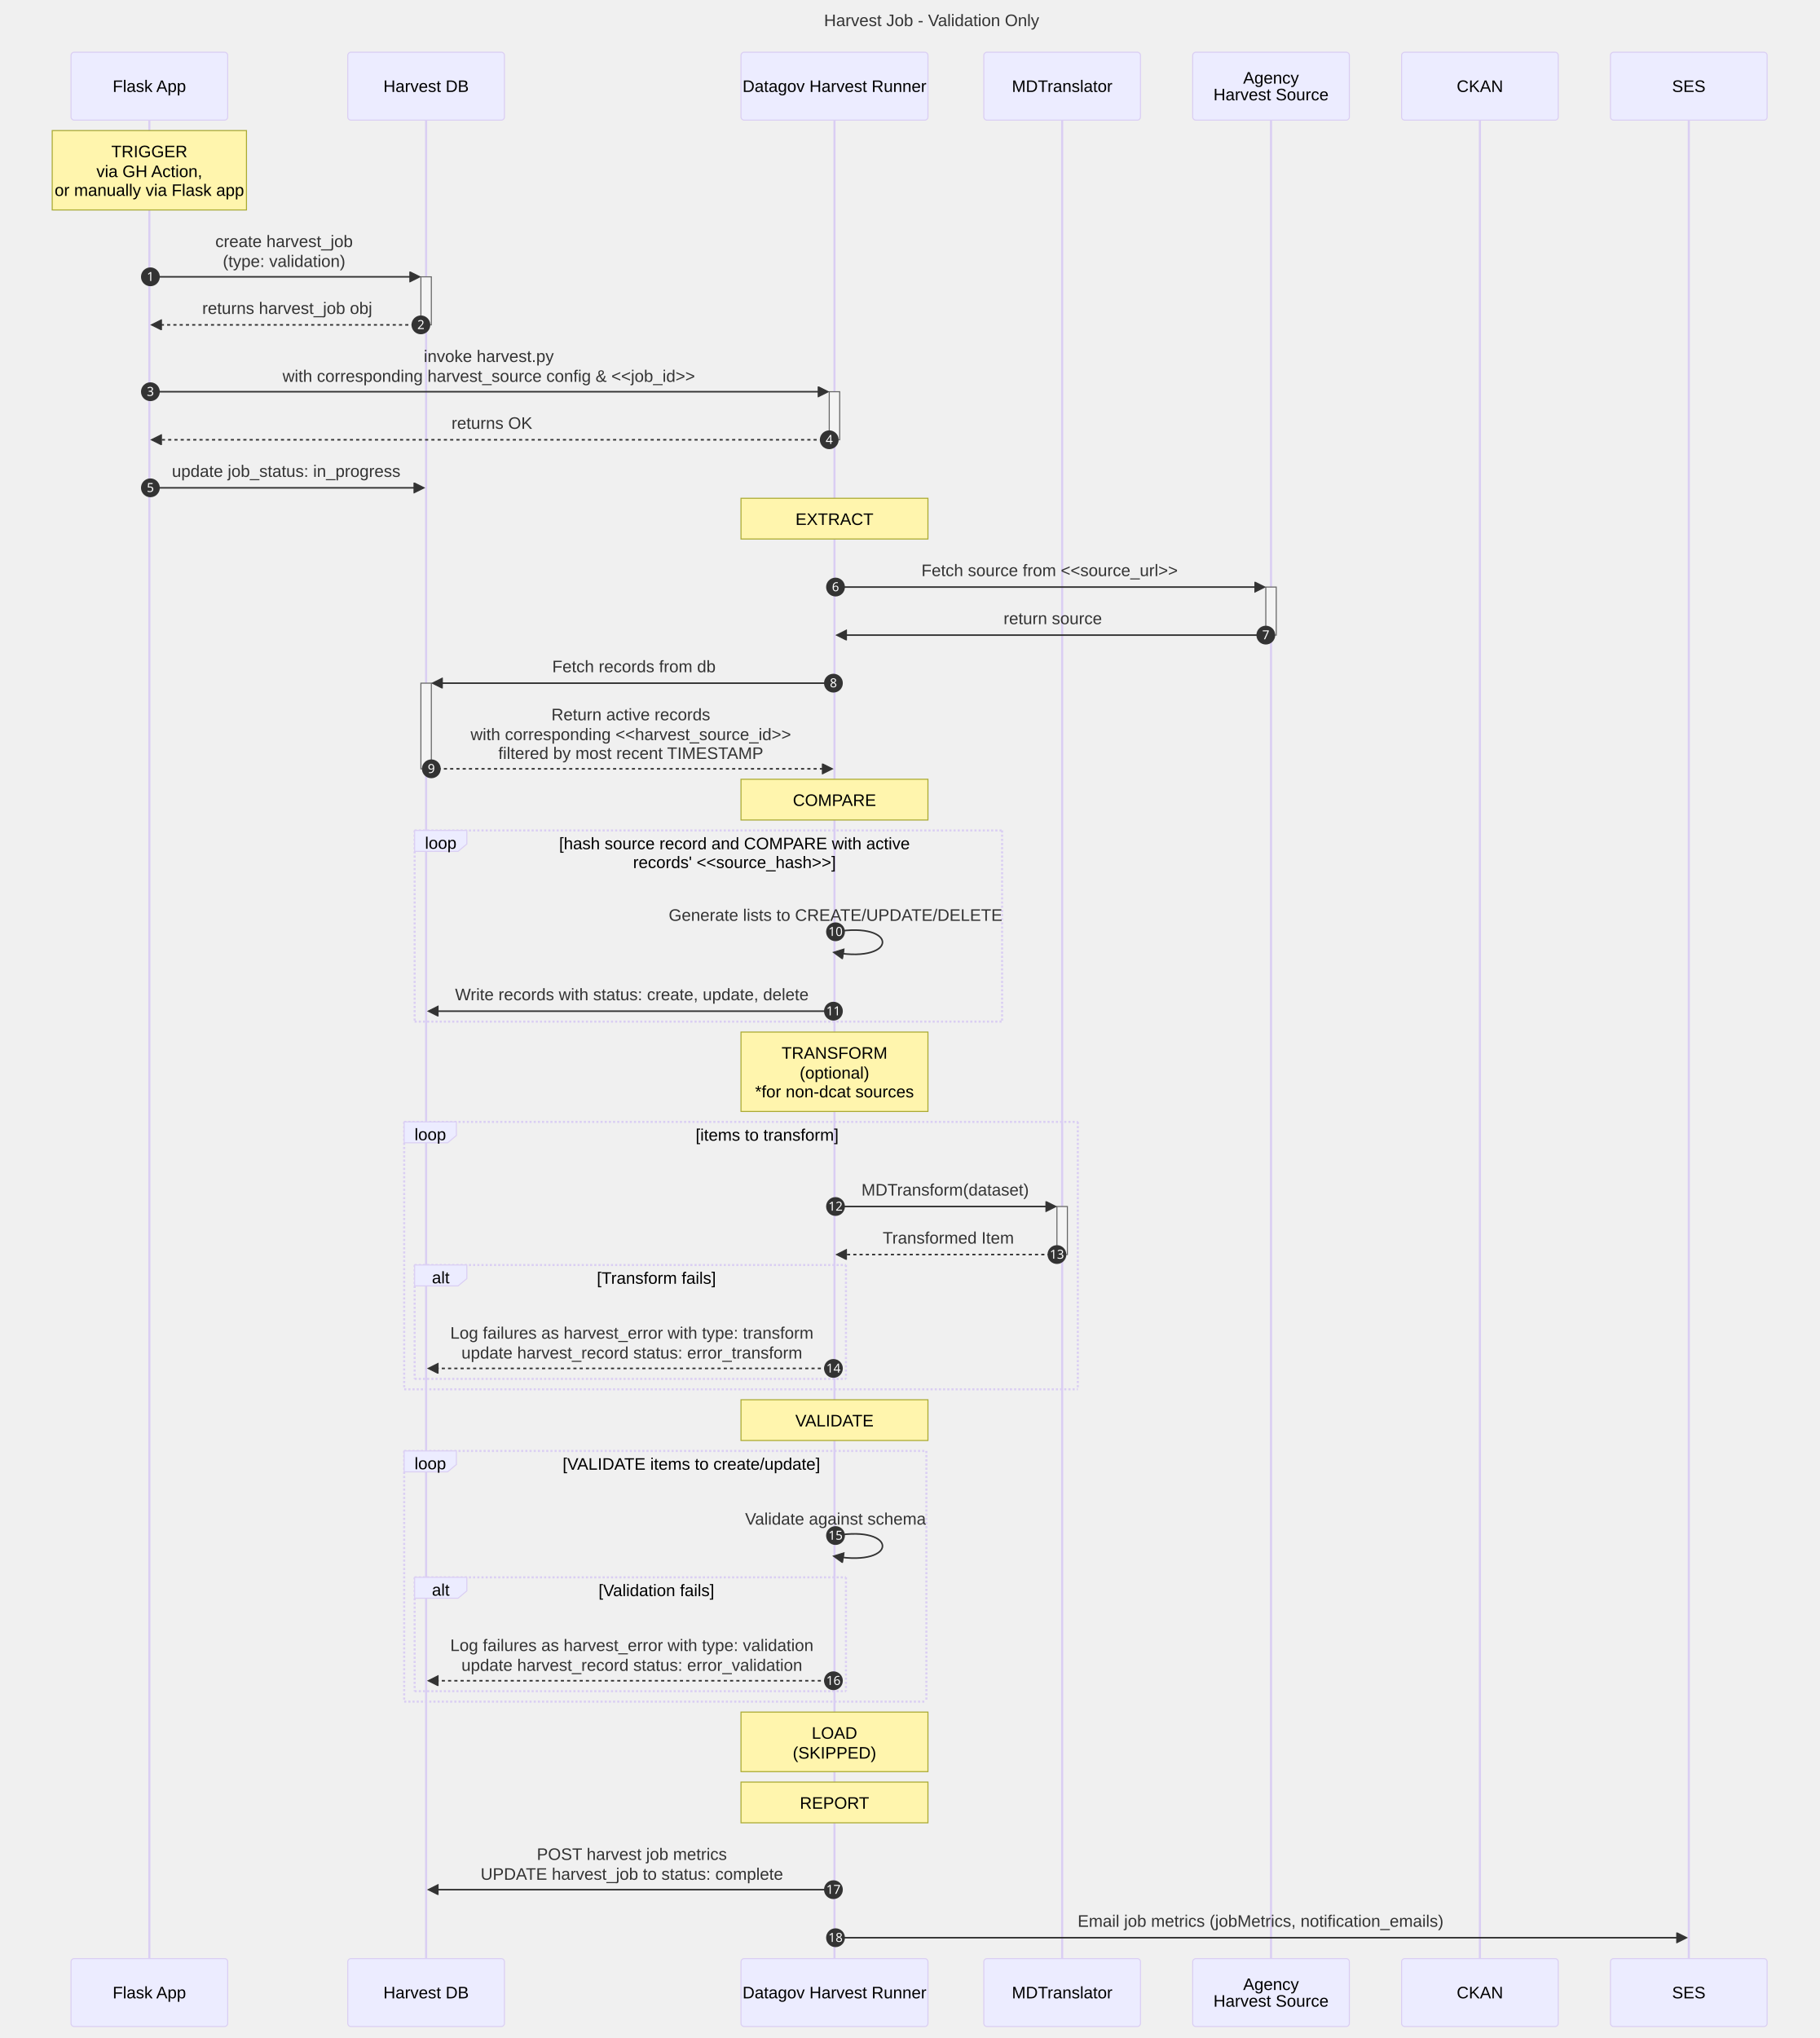
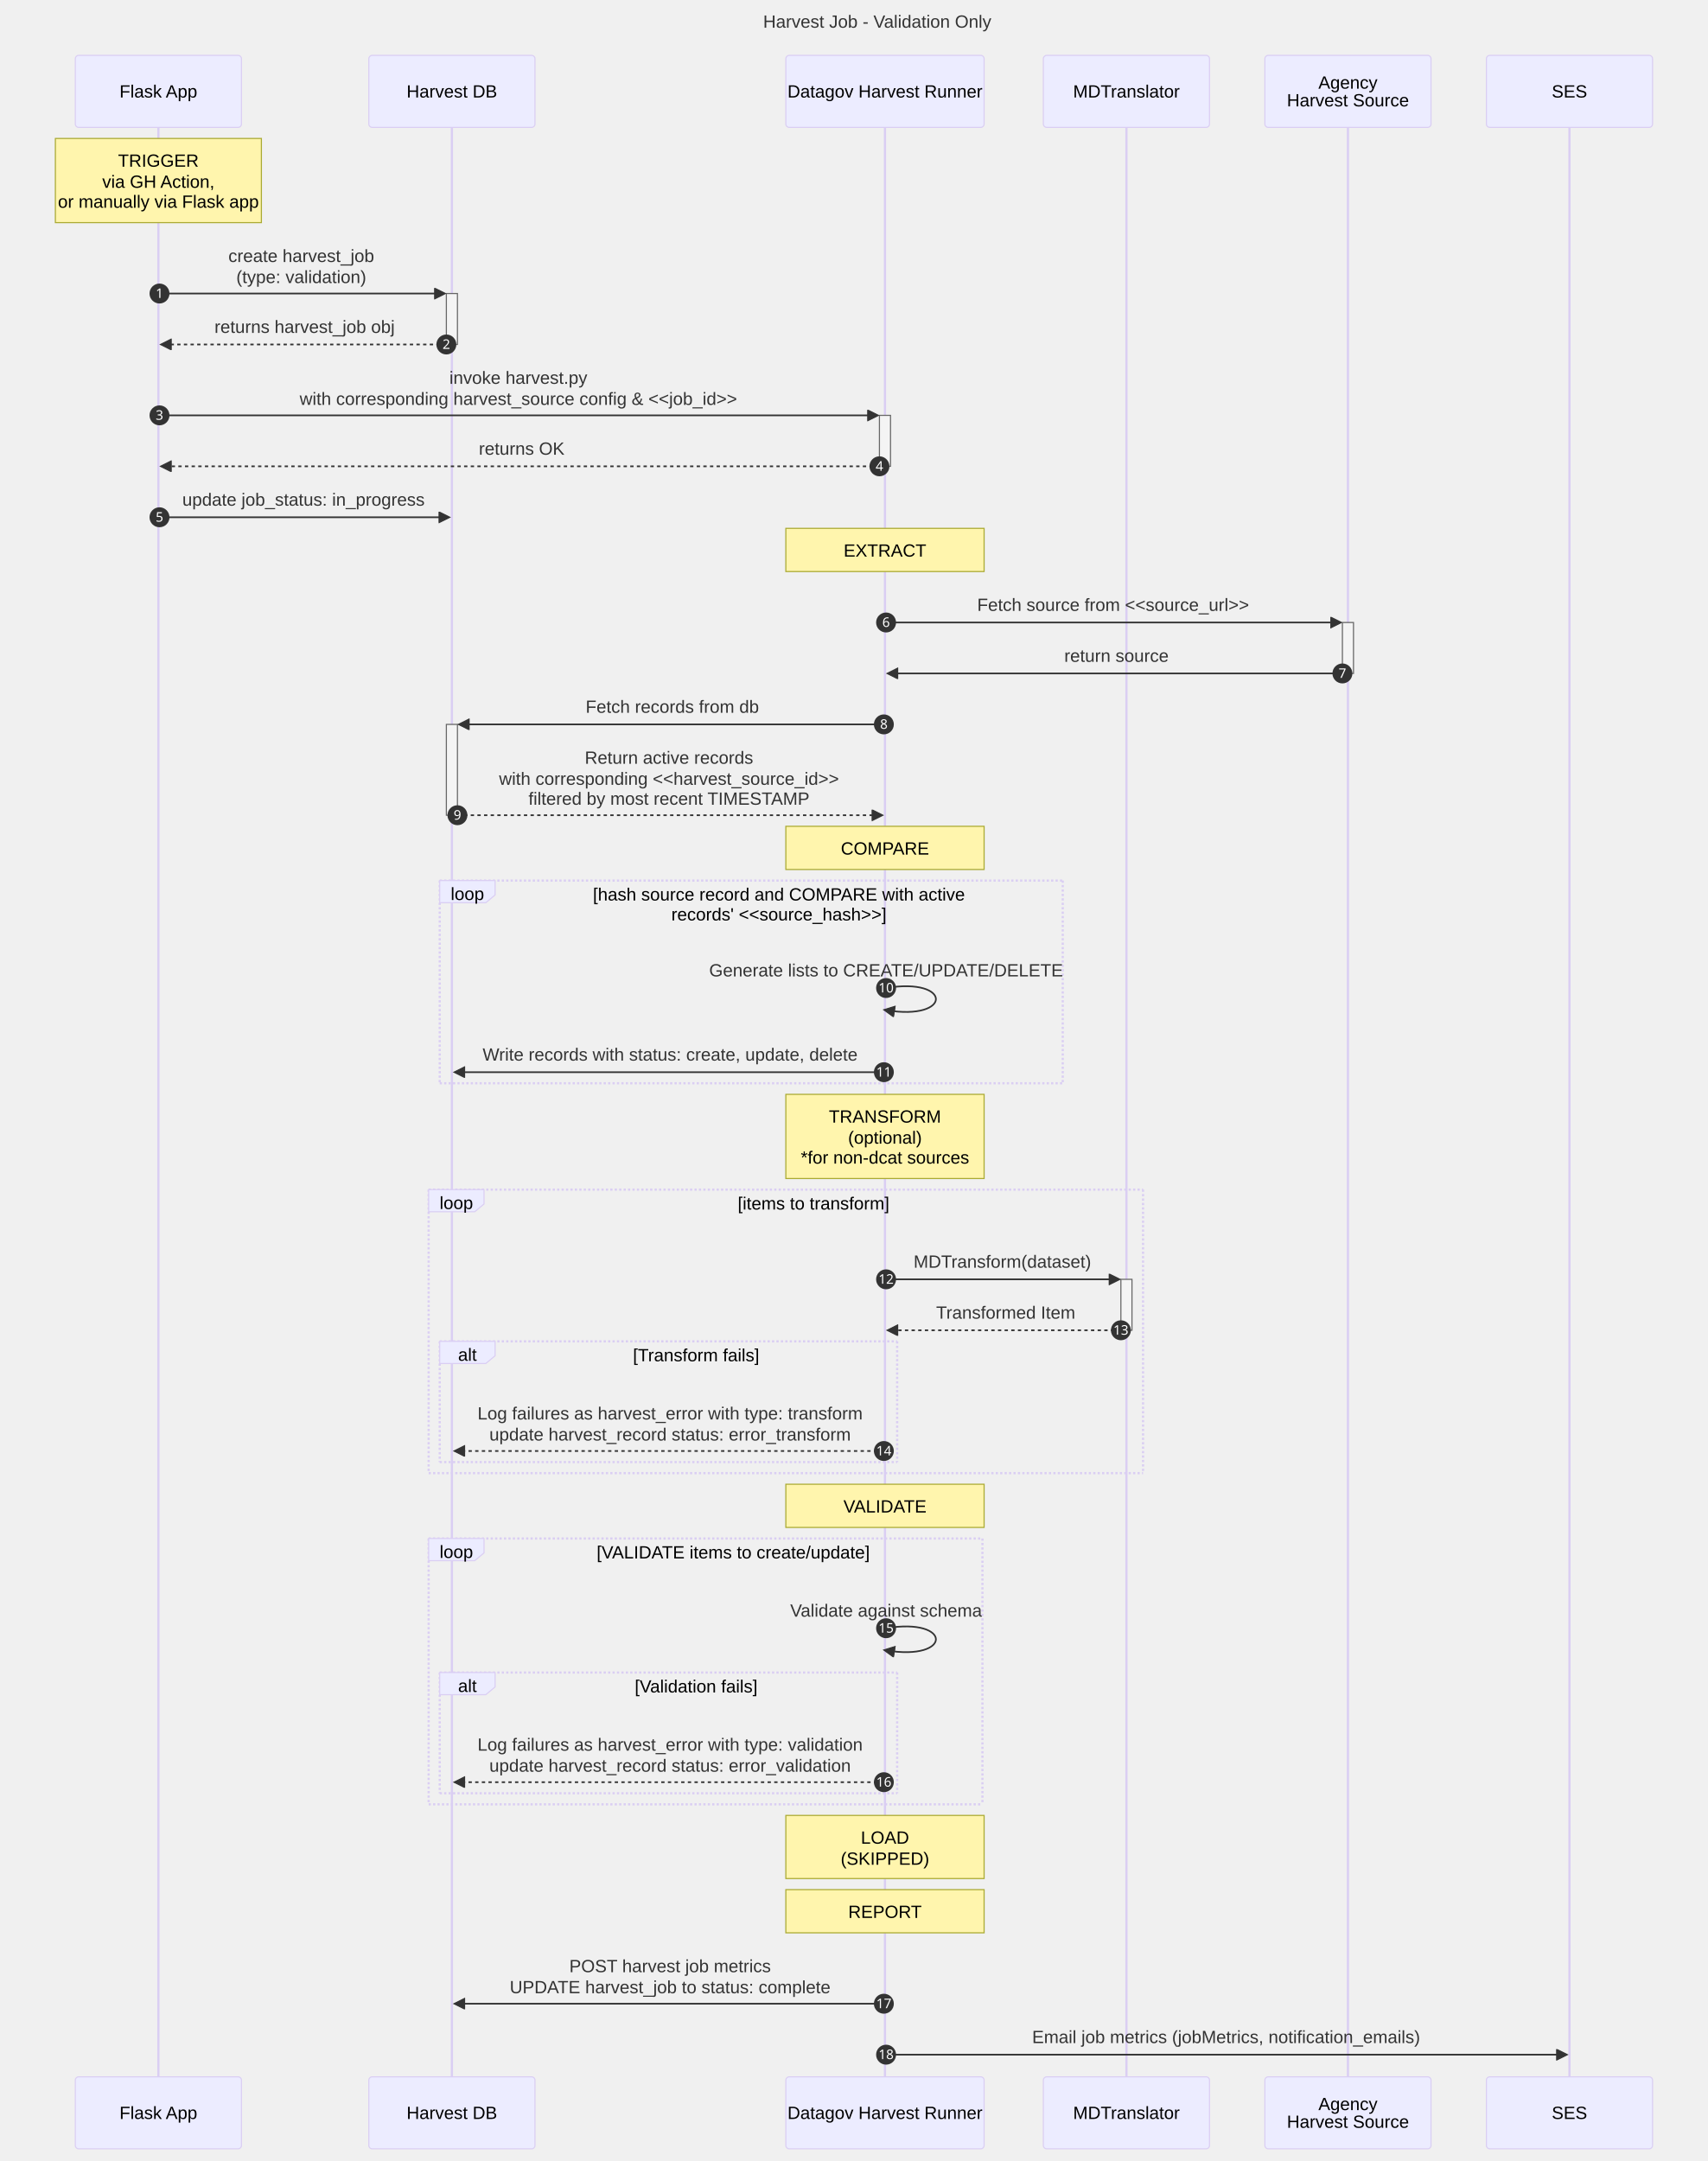
- <svg xmlns="http://www.w3.org/2000/svg" aria-roledescription="sequence" role="graphics-document document" viewBox="-68 -50 1742 1951" style="max-width: 1742px; background-color: white;" width="100%" id="my-svg">
-   <g>
-     <rect class="actor actor-bottom" ry="3" rx="3" name="SES" height="65" width="150" stroke="#666" fill="#eaeaea" y="1825" x="1474" />
-     <text style="text-anchor: middle; font-size: 16px; font-weight: 400;" class="actor" alignment-baseline="central" dominant-baseline="central" y="1857.5" x="1549">
-       <tspan dy="0" x="1549">SES</tspan>
-     </text>
-   </g>
-   <g>
-     <rect class="actor actor-bottom" ry="3" rx="3" name="CKAN" height="65" width="150" stroke="#666" fill="#eaeaea" y="1825" x="1274" />
+ <svg xmlns="http://www.w3.org/2000/svg" aria-roledescription="sequence" role="graphics-document document" viewBox="-68 -50 1542 1951" style="max-width: 1542px; background-color: white;" width="100%" id="my-svg">
+   <g>
+     <rect class="actor actor-bottom" ry="3" rx="3" name="SES" height="65" width="150" stroke="#666" fill="#eaeaea" y="1825" x="1274" />
    <text style="text-anchor: middle; font-size: 16px; font-weight: 400;" class="actor" alignment-baseline="central" dominant-baseline="central" y="1857.5" x="1349">
-       <tspan dy="0" x="1349">CKAN</tspan>
+       <tspan dy="0" x="1349">SES</tspan>
    </text>
  </g>
  <g>
    <rect class="actor actor-bottom" ry="3" rx="3" name="HS" height="65" width="150" stroke="#666" fill="#eaeaea" y="1825" x="1074" />
    <text style="text-anchor: middle; font-size: 16px; font-weight: 400;" class="actor" alignment-baseline="central" dominant-baseline="central" y="1857.5" x="1149">
      <tspan dy="-8" x="1149">Agency</tspan>
    </text>
    <text style="text-anchor: middle; font-size: 16px; font-weight: 400;" class="actor" alignment-baseline="central" dominant-baseline="central" y="1857.5" x="1149">
      <tspan dy="8" x="1149">Harvest Source</tspan>
    </text>
  </g>
  <g>
    <rect class="actor actor-bottom" ry="3" rx="3" name="MD" height="65" width="150" stroke="#666" fill="#eaeaea" y="1825" x="874" />
    <text style="text-anchor: middle; font-size: 16px; font-weight: 400;" class="actor" alignment-baseline="central" dominant-baseline="central" y="1857.5" x="949">
      <tspan dy="0" x="949">MDTranslator</tspan>
    </text>
  </g>
  <g>
    <rect class="actor actor-bottom" ry="3" rx="3" name="DHR" height="65" width="179" stroke="#666" fill="#eaeaea" y="1825" x="641.5" />
    <text style="text-anchor: middle; font-size: 16px; font-weight: 400;" class="actor" alignment-baseline="central" dominant-baseline="central" y="1857.5" x="731">
      <tspan dy="0" x="731">Datagov Harvest Runner</tspan>
    </text>
  </g>
  <g>
    <rect class="actor actor-bottom" ry="3" rx="3" name="HDB" height="65" width="150" stroke="#666" fill="#eaeaea" y="1825" x="265" />
    <text style="text-anchor: middle; font-size: 16px; font-weight: 400;" class="actor" alignment-baseline="central" dominant-baseline="central" y="1857.5" x="340">
      <tspan dy="0" x="340">Harvest DB</tspan>
    </text>
  </g>
  <g>
    <rect class="actor actor-bottom" ry="3" rx="3" name="FA" height="65" width="150" stroke="#666" fill="#eaeaea" y="1825" x="0" />
    <text style="text-anchor: middle; font-size: 16px; font-weight: 400;" class="actor" alignment-baseline="central" dominant-baseline="central" y="1857.5" x="75">
      <tspan dy="0" x="75">Flask App</tspan>
    </text>
  </g>
  <g>
-     <line stroke="#999" stroke-width="0.5px" class="200" y2="1825" x2="1549" y1="5" x1="1549" id="actor6" />
-     <g id="root-6">
-       <rect class="actor actor-top" ry="3" rx="3" name="SES" height="65" width="150" stroke="#666" fill="#eaeaea" y="0" x="1474" />
-       <text style="text-anchor: middle; font-size: 16px; font-weight: 400;" class="actor" alignment-baseline="central" dominant-baseline="central" y="32.5" x="1549">
-         <tspan dy="0" x="1549">SES</tspan>
-       </text>
-     </g>
-   </g>
-   <g>
    <line stroke="#999" stroke-width="0.5px" class="200" y2="1825" x2="1349" y1="5" x1="1349" id="actor5" />
    <g id="root-5">
-       <rect class="actor actor-top" ry="3" rx="3" name="CKAN" height="65" width="150" stroke="#666" fill="#eaeaea" y="0" x="1274" />
+       <rect class="actor actor-top" ry="3" rx="3" name="SES" height="65" width="150" stroke="#666" fill="#eaeaea" y="0" x="1274" />
      <text style="text-anchor: middle; font-size: 16px; font-weight: 400;" class="actor" alignment-baseline="central" dominant-baseline="central" y="32.5" x="1349">
-         <tspan dy="0" x="1349">CKAN</tspan>
+         <tspan dy="0" x="1349">SES</tspan>
      </text>
    </g>
  </g>
  <g>
    <line stroke="#999" stroke-width="0.5px" class="200" y2="1825" x2="1149" y1="5" x1="1149" id="actor4" />
    <g id="root-4">
      <rect class="actor actor-top" ry="3" rx="3" name="HS" height="65" width="150" stroke="#666" fill="#eaeaea" y="0" x="1074" />
      <text style="text-anchor: middle; font-size: 16px; font-weight: 400;" class="actor" alignment-baseline="central" dominant-baseline="central" y="32.5" x="1149">
        <tspan dy="-8" x="1149">Agency</tspan>
      </text>
      <text style="text-anchor: middle; font-size: 16px; font-weight: 400;" class="actor" alignment-baseline="central" dominant-baseline="central" y="32.5" x="1149">
        <tspan dy="8" x="1149">Harvest Source</tspan>
      </text>
    </g>
  </g>
  <g>
    <line stroke="#999" stroke-width="0.5px" class="200" y2="1825" x2="949" y1="5" x1="949" id="actor3" />
    <g id="root-3">
      <rect class="actor actor-top" ry="3" rx="3" name="MD" height="65" width="150" stroke="#666" fill="#eaeaea" y="0" x="874" />
      <text style="text-anchor: middle; font-size: 16px; font-weight: 400;" class="actor" alignment-baseline="central" dominant-baseline="central" y="32.5" x="949">
        <tspan dy="0" x="949">MDTranslator</tspan>
      </text>
    </g>
  </g>
  <g>
    <line stroke="#999" stroke-width="0.5px" class="200" y2="1825" x2="731" y1="5" x1="731" id="actor2" />
    <g id="root-2">
      <rect class="actor actor-top" ry="3" rx="3" name="DHR" height="65" width="179" stroke="#666" fill="#eaeaea" y="0" x="641.5" />
      <text style="text-anchor: middle; font-size: 16px; font-weight: 400;" class="actor" alignment-baseline="central" dominant-baseline="central" y="32.5" x="731">
        <tspan dy="0" x="731">Datagov Harvest Runner</tspan>
      </text>
    </g>
  </g>
  <g>
    <line stroke="#999" stroke-width="0.5px" class="200" y2="1825" x2="340" y1="5" x1="340" id="actor1" />
    <g id="root-1">
      <rect class="actor actor-top" ry="3" rx="3" name="HDB" height="65" width="150" stroke="#666" fill="#eaeaea" y="0" x="265" />
      <text style="text-anchor: middle; font-size: 16px; font-weight: 400;" class="actor" alignment-baseline="central" dominant-baseline="central" y="32.5" x="340">
        <tspan dy="0" x="340">Harvest DB</tspan>
      </text>
    </g>
  </g>
  <g>
    <line stroke="#999" stroke-width="0.5px" class="200" y2="1825" x2="75" y1="5" x1="75" id="actor0" />
    <g id="root-0">
      <rect class="actor actor-top" ry="3" rx="3" name="FA" height="65" width="150" stroke="#666" fill="#eaeaea" y="0" x="0" />
      <text style="text-anchor: middle; font-size: 16px; font-weight: 400;" class="actor" alignment-baseline="central" dominant-baseline="central" y="32.5" x="75">
        <tspan dy="0" x="75">Flask App</tspan>
      </text>
    </g>
  </g>
  <style>#my-svg{font-family:"trebuchet ms",verdana,arial,sans-serif;font-size:16px;fill:#333;}#my-svg .error-icon{fill:#552222;}#my-svg .error-text{fill:#552222;stroke:#552222;}#my-svg .edge-thickness-normal{stroke-width:2px;}#my-svg .edge-thickness-thick{stroke-width:3.5px;}#my-svg .edge-pattern-solid{stroke-dasharray:0;}#my-svg .edge-pattern-dashed{stroke-dasharray:3;}#my-svg .edge-pattern-dotted{stroke-dasharray:2;}#my-svg .marker{fill:#333333;stroke:#333333;}#my-svg .marker.cross{stroke:#333333;}#my-svg svg{font-family:"trebuchet ms",verdana,arial,sans-serif;font-size:16px;}#my-svg .actor{stroke:hsl(259.626, 59.777%, 87.902%);fill:#ECECFF;}#my-svg text.actor&gt;tspan{fill:black;stroke:none;}#my-svg .actor-line{stroke:grey;}#my-svg .messageLine0{stroke-width:1.5;stroke-dasharray:none;stroke:#333;}#my-svg .messageLine1{stroke-width:1.5;stroke-dasharray:2,2;stroke:#333;}#my-svg #arrowhead path{fill:#333;stroke:#333;}#my-svg .sequenceNumber{fill:white;}#my-svg #sequencenumber{fill:#333;}#my-svg #crosshead path{fill:#333;stroke:#333;}#my-svg .messageText{fill:#333;stroke:none;}#my-svg .labelBox{stroke:hsl(259.626, 59.777%, 87.902%);fill:#ECECFF;}#my-svg .labelText,#my-svg .labelText&gt;tspan{fill:black;stroke:none;}#my-svg .loopText,#my-svg .loopText&gt;tspan{fill:black;stroke:none;}#my-svg .loopLine{stroke-width:2px;stroke-dasharray:2,2;stroke:hsl(259.626, 59.777%, 87.902%);fill:hsl(259.626, 59.777%, 87.902%);}#my-svg .note{stroke:#aaaa33;fill:#fff5ad;}#my-svg .noteText,#my-svg .noteText&gt;tspan{fill:black;stroke:none;}#my-svg .activation0{fill:#f4f4f4;stroke:#666;}#my-svg .activation1{fill:#f4f4f4;stroke:#666;}#my-svg .activation2{fill:#f4f4f4;stroke:#666;}#my-svg .actorPopupMenu{position:absolute;}#my-svg .actorPopupMenuPanel{position:absolute;fill:#ECECFF;box-shadow:0px 8px 16px 0px rgba(0,0,0,0.2);filter:drop-shadow(3px 5px 2px rgb(0 0 0 / 0.4));}#my-svg .actor-man line{stroke:hsl(259.626, 59.777%, 87.902%);fill:#ECECFF;}#my-svg .actor-man circle,#my-svg line{stroke:hsl(259.626, 59.777%, 87.902%);fill:#ECECFF;stroke-width:2px;}#my-svg :root{--mermaid-font-family:"trebuchet ms",verdana,arial,sans-serif;}</style>
  <g />
  <defs>
    <symbol height="24" width="24" id="computer">
      <path d="M2 2v13h20v-13h-20zm18 11h-16v-9h16v9zm-10.228 6l.466-1h3.524l.467 1h-4.457zm14.228 3h-24l2-6h2.104l-1.33 4h18.45l-1.297-4h2.073l2 6zm-5-10h-14v-7h14v7z" transform="scale(.5)" />
    </symbol>
  </defs>
  <defs>
    <symbol clip-rule="evenodd" fill-rule="evenodd" id="database">
      <path d="M12.258.001l.256.004.255.005.253.008.251.01.249.012.247.015.246.016.242.019.241.02.239.023.236.024.233.027.231.028.229.031.225.032.223.034.22.036.217.038.214.04.211.041.208.043.205.045.201.046.198.048.194.05.191.051.187.053.183.054.18.056.175.057.172.059.168.06.163.061.16.063.155.064.15.066.074.033.073.033.071.034.07.034.069.035.068.035.067.035.066.035.064.036.064.036.062.036.06.036.06.037.058.037.058.037.055.038.055.038.053.038.052.038.051.039.05.039.048.039.047.039.045.04.044.04.043.04.041.04.04.041.039.041.037.041.036.041.034.041.033.042.032.042.03.042.029.042.027.042.026.043.024.043.023.043.021.043.02.043.018.044.017.043.015.044.013.044.012.044.011.045.009.044.007.045.006.045.004.045.002.045.001.045v17l-.001.045-.002.045-.004.045-.006.045-.007.045-.009.044-.011.045-.012.044-.013.044-.015.044-.017.043-.018.044-.02.043-.021.043-.023.043-.024.043-.026.043-.027.042-.029.042-.03.042-.032.042-.033.042-.034.041-.036.041-.037.041-.039.041-.04.041-.041.04-.043.04-.044.04-.045.04-.047.039-.048.039-.05.039-.051.039-.052.038-.053.038-.055.038-.055.038-.058.037-.058.037-.06.037-.06.036-.062.036-.064.036-.064.036-.066.035-.067.035-.068.035-.069.035-.07.034-.071.034-.073.033-.074.033-.15.066-.155.064-.16.063-.163.061-.168.06-.172.059-.175.057-.18.056-.183.054-.187.053-.191.051-.194.05-.198.048-.201.046-.205.045-.208.043-.211.041-.214.04-.217.038-.22.036-.223.034-.225.032-.229.031-.231.028-.233.027-.236.024-.239.023-.241.02-.242.019-.246.016-.247.015-.249.012-.251.01-.253.008-.255.005-.256.004-.258.001-.258-.001-.256-.004-.255-.005-.253-.008-.251-.01-.249-.012-.247-.015-.245-.016-.243-.019-.241-.02-.238-.023-.236-.024-.234-.027-.231-.028-.228-.031-.226-.032-.223-.034-.22-.036-.217-.038-.214-.04-.211-.041-.208-.043-.204-.045-.201-.046-.198-.048-.195-.05-.19-.051-.187-.053-.184-.054-.179-.056-.176-.057-.172-.059-.167-.06-.164-.061-.159-.063-.155-.064-.151-.066-.074-.033-.072-.033-.072-.034-.07-.034-.069-.035-.068-.035-.067-.035-.066-.035-.064-.036-.063-.036-.062-.036-.061-.036-.06-.037-.058-.037-.057-.037-.056-.038-.055-.038-.053-.038-.052-.038-.051-.039-.049-.039-.049-.039-.046-.039-.046-.04-.044-.04-.043-.04-.041-.04-.04-.041-.039-.041-.037-.041-.036-.041-.034-.041-.033-.042-.032-.042-.03-.042-.029-.042-.027-.042-.026-.043-.024-.043-.023-.043-.021-.043-.02-.043-.018-.044-.017-.043-.015-.044-.013-.044-.012-.044-.011-.045-.009-.044-.007-.045-.006-.045-.004-.045-.002-.045-.001-.045v-17l.001-.045.002-.045.004-.045.006-.045.007-.045.009-.044.011-.045.012-.044.013-.044.015-.044.017-.043.018-.044.02-.043.021-.043.023-.043.024-.043.026-.043.027-.042.029-.042.03-.042.032-.042.033-.042.034-.041.036-.041.037-.041.039-.041.04-.041.041-.04.043-.04.044-.04.046-.04.046-.039.049-.039.049-.039.051-.039.052-.038.053-.038.055-.038.056-.038.057-.037.058-.037.06-.037.061-.036.062-.036.063-.036.064-.036.066-.035.067-.035.068-.035.069-.035.07-.034.072-.034.072-.033.074-.033.151-.066.155-.064.159-.063.164-.061.167-.06.172-.059.176-.057.179-.056.184-.054.187-.053.19-.051.195-.05.198-.048.201-.046.204-.045.208-.043.211-.041.214-.04.217-.038.22-.036.223-.034.226-.032.228-.031.231-.028.234-.027.236-.024.238-.023.241-.02.243-.019.245-.016.247-.015.249-.012.251-.01.253-.008.255-.005.256-.004.258-.001.258.001zm-9.258 20.499v.01l.001.021.003.021.004.022.005.021.006.022.007.022.009.023.01.022.011.023.012.023.013.023.015.023.016.024.017.023.018.024.019.024.021.024.022.025.023.024.024.025.052.049.056.05.061.051.066.051.07.051.075.051.079.052.084.052.088.052.092.052.097.052.102.051.105.052.11.052.114.051.119.051.123.051.127.05.131.05.135.05.139.048.144.049.147.047.152.047.155.047.16.045.163.045.167.043.171.043.176.041.178.041.183.039.187.039.19.037.194.035.197.035.202.033.204.031.209.03.212.029.216.027.219.025.222.024.226.021.23.02.233.018.236.016.24.015.243.012.246.01.249.008.253.005.256.004.259.001.26-.001.257-.004.254-.005.25-.008.247-.011.244-.012.241-.014.237-.016.233-.018.231-.021.226-.021.224-.024.22-.026.216-.027.212-.028.21-.031.205-.031.202-.034.198-.034.194-.036.191-.037.187-.039.183-.04.179-.04.175-.042.172-.043.168-.044.163-.045.16-.046.155-.046.152-.047.148-.048.143-.049.139-.049.136-.05.131-.05.126-.05.123-.051.118-.052.114-.051.11-.052.106-.052.101-.052.096-.052.092-.052.088-.053.083-.051.079-.052.074-.052.07-.051.065-.051.06-.051.056-.05.051-.05.023-.024.023-.025.021-.024.02-.024.019-.024.018-.024.017-.024.015-.023.014-.024.013-.023.012-.023.01-.023.01-.022.008-.022.006-.022.006-.022.004-.022.004-.021.001-.021.001-.021v-4.127l-.077.055-.08.053-.083.054-.085.053-.087.052-.09.052-.093.051-.095.05-.097.05-.1.049-.102.049-.105.048-.106.047-.109.047-.111.046-.114.045-.115.045-.118.044-.12.043-.122.042-.124.042-.126.041-.128.04-.13.04-.132.038-.134.038-.135.037-.138.037-.139.035-.142.035-.143.034-.144.033-.147.032-.148.031-.15.03-.151.03-.153.029-.154.027-.156.027-.158.026-.159.025-.161.024-.162.023-.163.022-.165.021-.166.02-.167.019-.169.018-.169.017-.171.016-.173.015-.173.014-.175.013-.175.012-.177.011-.178.01-.179.008-.179.008-.181.006-.182.005-.182.004-.184.003-.184.002h-.37l-.184-.002-.184-.003-.182-.004-.182-.005-.181-.006-.179-.008-.179-.008-.178-.01-.176-.011-.176-.012-.175-.013-.173-.014-.172-.015-.171-.016-.17-.017-.169-.018-.167-.019-.166-.02-.165-.021-.163-.022-.162-.023-.161-.024-.159-.025-.157-.026-.156-.027-.155-.027-.153-.029-.151-.03-.15-.03-.148-.031-.146-.032-.145-.033-.143-.034-.141-.035-.14-.035-.137-.037-.136-.037-.134-.038-.132-.038-.13-.04-.128-.04-.126-.041-.124-.042-.122-.042-.12-.044-.117-.043-.116-.045-.113-.045-.112-.046-.109-.047-.106-.047-.105-.048-.102-.049-.1-.049-.097-.05-.095-.05-.093-.052-.09-.051-.087-.052-.085-.053-.083-.054-.08-.054-.077-.054v4.127zm0-5.654v.011l.001.021.003.021.004.021.005.022.006.022.007.022.009.022.01.022.011.023.012.023.013.023.015.024.016.023.017.024.018.024.019.024.021.024.022.024.023.025.024.024.052.05.056.05.061.05.066.051.07.051.075.052.079.051.084.052.088.052.092.052.097.052.102.052.105.052.11.051.114.051.119.052.123.05.127.051.131.05.135.049.139.049.144.048.147.048.152.047.155.046.16.045.163.045.167.044.171.042.176.042.178.04.183.04.187.038.19.037.194.036.197.034.202.033.204.032.209.03.212.028.216.027.219.025.222.024.226.022.23.02.233.018.236.016.24.014.243.012.246.01.249.008.253.006.256.003.259.001.26-.001.257-.003.254-.006.25-.008.247-.01.244-.012.241-.015.237-.016.233-.018.231-.02.226-.022.224-.024.22-.025.216-.027.212-.029.21-.03.205-.032.202-.033.198-.035.194-.036.191-.037.187-.039.183-.039.179-.041.175-.042.172-.043.168-.044.163-.045.16-.045.155-.047.152-.047.148-.048.143-.048.139-.05.136-.049.131-.05.126-.051.123-.051.118-.051.114-.052.11-.052.106-.052.101-.052.096-.052.092-.052.088-.052.083-.052.079-.052.074-.051.07-.052.065-.051.06-.05.056-.051.051-.049.023-.025.023-.024.021-.025.02-.024.019-.024.018-.024.017-.024.015-.023.014-.023.013-.024.012-.022.01-.023.01-.023.008-.022.006-.022.006-.022.004-.021.004-.022.001-.021.001-.021v-4.139l-.077.054-.08.054-.083.054-.085.052-.087.053-.09.051-.093.051-.095.051-.097.05-.1.049-.102.049-.105.048-.106.047-.109.047-.111.046-.114.045-.115.044-.118.044-.12.044-.122.042-.124.042-.126.041-.128.04-.13.039-.132.039-.134.038-.135.037-.138.036-.139.036-.142.035-.143.033-.144.033-.147.033-.148.031-.15.03-.151.03-.153.028-.154.028-.156.027-.158.026-.159.025-.161.024-.162.023-.163.022-.165.021-.166.02-.167.019-.169.018-.169.017-.171.016-.173.015-.173.014-.175.013-.175.012-.177.011-.178.009-.179.009-.179.007-.181.007-.182.005-.182.004-.184.003-.184.002h-.37l-.184-.002-.184-.003-.182-.004-.182-.005-.181-.007-.179-.007-.179-.009-.178-.009-.176-.011-.176-.012-.175-.013-.173-.014-.172-.015-.171-.016-.17-.017-.169-.018-.167-.019-.166-.02-.165-.021-.163-.022-.162-.023-.161-.024-.159-.025-.157-.026-.156-.027-.155-.028-.153-.028-.151-.03-.15-.03-.148-.031-.146-.033-.145-.033-.143-.033-.141-.035-.14-.036-.137-.036-.136-.037-.134-.038-.132-.039-.13-.039-.128-.04-.126-.041-.124-.042-.122-.043-.12-.043-.117-.044-.116-.044-.113-.046-.112-.046-.109-.046-.106-.047-.105-.048-.102-.049-.1-.049-.097-.05-.095-.051-.093-.051-.09-.051-.087-.053-.085-.052-.083-.054-.08-.054-.077-.054v4.139zm0-5.666v.011l.001.02.003.022.004.021.005.022.006.021.007.022.009.023.01.022.011.023.012.023.013.023.015.023.016.024.017.024.018.023.019.024.021.025.022.024.023.024.024.025.052.05.056.05.061.05.066.051.07.051.075.052.079.051.084.052.088.052.092.052.097.052.102.052.105.051.11.052.114.051.119.051.123.051.127.05.131.05.135.05.139.049.144.048.147.048.152.047.155.046.16.045.163.045.167.043.171.043.176.042.178.04.183.04.187.038.19.037.194.036.197.034.202.033.204.032.209.03.212.028.216.027.219.025.222.024.226.021.23.02.233.018.236.017.24.014.243.012.246.01.249.008.253.006.256.003.259.001.26-.001.257-.003.254-.006.25-.008.247-.01.244-.013.241-.014.237-.016.233-.018.231-.02.226-.022.224-.024.22-.025.216-.027.212-.029.21-.03.205-.032.202-.033.198-.035.194-.036.191-.037.187-.039.183-.039.179-.041.175-.042.172-.043.168-.044.163-.045.16-.045.155-.047.152-.047.148-.048.143-.049.139-.049.136-.049.131-.051.126-.05.123-.051.118-.052.114-.051.11-.052.106-.052.101-.052.096-.052.092-.052.088-.052.083-.052.079-.052.074-.052.07-.051.065-.051.06-.051.056-.05.051-.049.023-.025.023-.025.021-.024.02-.024.019-.024.018-.024.017-.024.015-.023.014-.024.013-.023.012-.023.01-.022.01-.023.008-.022.006-.022.006-.022.004-.022.004-.021.001-.021.001-.021v-4.153l-.077.054-.08.054-.083.053-.085.053-.087.053-.09.051-.093.051-.095.051-.097.05-.1.049-.102.048-.105.048-.106.048-.109.046-.111.046-.114.046-.115.044-.118.044-.12.043-.122.043-.124.042-.126.041-.128.04-.13.039-.132.039-.134.038-.135.037-.138.036-.139.036-.142.034-.143.034-.144.033-.147.032-.148.032-.15.03-.151.03-.153.028-.154.028-.156.027-.158.026-.159.024-.161.024-.162.023-.163.023-.165.021-.166.02-.167.019-.169.018-.169.017-.171.016-.173.015-.173.014-.175.013-.175.012-.177.01-.178.01-.179.009-.179.007-.181.006-.182.006-.182.004-.184.003-.184.001-.185.001-.185-.001-.184-.001-.184-.003-.182-.004-.182-.006-.181-.006-.179-.007-.179-.009-.178-.01-.176-.01-.176-.012-.175-.013-.173-.014-.172-.015-.171-.016-.17-.017-.169-.018-.167-.019-.166-.02-.165-.021-.163-.023-.162-.023-.161-.024-.159-.024-.157-.026-.156-.027-.155-.028-.153-.028-.151-.03-.15-.03-.148-.032-.146-.032-.145-.033-.143-.034-.141-.034-.14-.036-.137-.036-.136-.037-.134-.038-.132-.039-.13-.039-.128-.041-.126-.041-.124-.041-.122-.043-.12-.043-.117-.044-.116-.044-.113-.046-.112-.046-.109-.046-.106-.048-.105-.048-.102-.048-.1-.05-.097-.049-.095-.051-.093-.051-.09-.052-.087-.052-.085-.053-.083-.053-.08-.054-.077-.054v4.153zm8.74-8.179l-.257.004-.254.005-.25.008-.247.011-.244.012-.241.014-.237.016-.233.018-.231.021-.226.022-.224.023-.22.026-.216.027-.212.028-.21.031-.205.032-.202.033-.198.034-.194.036-.191.038-.187.038-.183.04-.179.041-.175.042-.172.043-.168.043-.163.045-.16.046-.155.046-.152.048-.148.048-.143.048-.139.049-.136.05-.131.05-.126.051-.123.051-.118.051-.114.052-.11.052-.106.052-.101.052-.096.052-.092.052-.088.052-.083.052-.079.052-.074.051-.07.052-.065.051-.06.05-.056.05-.051.05-.023.025-.023.024-.021.024-.02.025-.019.024-.018.024-.017.023-.015.024-.014.023-.013.023-.012.023-.01.023-.01.022-.008.022-.006.023-.006.021-.004.022-.004.021-.001.021-.001.021.001.021.001.021.004.021.004.022.006.021.006.023.008.022.01.022.01.023.012.023.013.023.014.023.015.024.017.023.018.024.019.024.02.025.021.024.023.024.023.025.051.05.056.05.06.05.065.051.07.052.074.051.079.052.083.052.088.052.092.052.096.052.101.052.106.052.11.052.114.052.118.051.123.051.126.051.131.05.136.05.139.049.143.048.148.048.152.048.155.046.16.046.163.045.168.043.172.043.175.042.179.041.183.04.187.038.191.038.194.036.198.034.202.033.205.032.21.031.212.028.216.027.22.026.224.023.226.022.231.021.233.018.237.016.241.014.244.012.247.011.25.008.254.005.257.004.26.001.26-.001.257-.004.254-.005.25-.008.247-.011.244-.012.241-.014.237-.016.233-.018.231-.021.226-.022.224-.023.22-.026.216-.027.212-.028.21-.031.205-.032.202-.033.198-.034.194-.036.191-.038.187-.038.183-.04.179-.041.175-.042.172-.043.168-.043.163-.045.16-.046.155-.046.152-.048.148-.048.143-.048.139-.049.136-.05.131-.05.126-.051.123-.051.118-.051.114-.052.11-.052.106-.052.101-.052.096-.052.092-.052.088-.052.083-.052.079-.052.074-.051.07-.052.065-.051.06-.05.056-.05.051-.05.023-.025.023-.024.021-.024.02-.025.019-.024.018-.024.017-.023.015-.024.014-.023.013-.023.012-.023.01-.023.01-.022.008-.022.006-.023.006-.021.004-.022.004-.021.001-.021.001-.021-.001-.021-.001-.021-.004-.021-.004-.022-.006-.021-.006-.023-.008-.022-.01-.022-.01-.023-.012-.023-.013-.023-.014-.023-.015-.024-.017-.023-.018-.024-.019-.024-.02-.025-.021-.024-.023-.024-.023-.025-.051-.05-.056-.05-.06-.05-.065-.051-.07-.052-.074-.051-.079-.052-.083-.052-.088-.052-.092-.052-.096-.052-.101-.052-.106-.052-.11-.052-.114-.052-.118-.051-.123-.051-.126-.051-.131-.05-.136-.05-.139-.049-.143-.048-.148-.048-.152-.048-.155-.046-.16-.046-.163-.045-.168-.043-.172-.043-.175-.042-.179-.041-.183-.04-.187-.038-.191-.038-.194-.036-.198-.034-.202-.033-.205-.032-.21-.031-.212-.028-.216-.027-.22-.026-.224-.023-.226-.022-.231-.021-.233-.018-.237-.016-.241-.014-.244-.012-.247-.011-.25-.008-.254-.005-.257-.004-.26-.001-.26.001z" transform="scale(.5)" />
    </symbol>
  </defs>
  <defs>
    <symbol height="24" width="24" id="clock">
      <path d="M12 2c5.514 0 10 4.486 10 10s-4.486 10-10 10-10-4.486-10-10 4.486-10 10-10zm0-2c-6.627 0-12 5.373-12 12s5.373 12 12 12 12-5.373 12-12-5.373-12-12-12zm5.848 12.459c.202.038.202.333.001.372-1.907.361-6.045 1.111-6.547 1.111-.719 0-1.301-.582-1.301-1.301 0-.512.77-5.447 1.125-7.445.034-.192.312-.181.343.014l.985 6.238 5.394 1.011z" transform="scale(.5)" />
    </symbol>
  </defs>
  <defs>
    <marker orient="auto" markerHeight="12" markerWidth="12" markerUnits="userSpaceOnUse" refY="5" refX="7.9" id="arrowhead">
      <path d="M 0 0 L 10 5 L 0 10 z" />
    </marker>
  </defs>
  <defs>
    <marker refY="4.5" refX="4" orient="auto" markerHeight="8" markerWidth="15" id="crosshead">
      <path style="stroke-dasharray: 0, 0;" d="M 1,2 L 6,7 M 6,2 L 1,7" stroke-width="1pt" stroke="#000000" fill="none" />
    </marker>
  </defs>
  <defs>
    <marker orient="auto" markerHeight="28" markerWidth="20" refY="7" refX="15.5" id="filled-head">
      <path d="M 18,7 L9,13 L14,7 L9,1 Z" />
    </marker>
  </defs>
  <defs>
    <marker orient="auto" markerHeight="40" markerWidth="60" refY="15" refX="15" id="sequencenumber">
      <circle r="6" cy="15" cx="15" />
    </marker>
  </defs>
  <g>
    <rect class="note" ry="0" rx="0" height="76" width="186" stroke="#666" fill="#EDF2AE" y="75" x="-18" />
    <text style="font-size: 16px; font-weight: 400;" dy="1em" class="noteText" alignment-baseline="middle" dominant-baseline="middle" text-anchor="middle" y="80" x="75">
      <tspan x="75">TRIGGER </tspan>
    </text>
    <text style="font-size: 16px; font-weight: 400;" dy="1em" class="noteText" alignment-baseline="middle" dominant-baseline="middle" text-anchor="middle" y="99" x="75">
      <tspan x="75"> via GH Action,</tspan>
    </text>
    <text style="font-size: 16px; font-weight: 400;" dy="1em" class="noteText" alignment-baseline="middle" dominant-baseline="middle" text-anchor="middle" y="117" x="75">
      <tspan x="75">or manually via Flask app</tspan>
    </text>
  </g>
  <g>
    <rect class="activation0" ry="0" rx="0" height="46" width="10" stroke="#666" fill="#EDF2AE" y="215" x="335" />
  </g>
  <g>
    <rect class="activation0" ry="0" rx="0" height="46" width="10" stroke="#666" fill="#EDF2AE" y="325" x="726" />
  </g>
  <g>
    <rect class="note" ry="0" rx="0" height="39" width="179" stroke="#666" fill="#EDF2AE" y="427" x="641.5" />
    <text style="font-size: 16px; font-weight: 400;" dy="1em" class="noteText" alignment-baseline="middle" dominant-baseline="middle" text-anchor="middle" y="432" x="731">
      <tspan x="731">EXTRACT</tspan>
    </text>
  </g>
  <g>
    <rect class="activation0" ry="0" rx="0" height="46" width="10" stroke="#666" fill="#EDF2AE" y="512" x="1144" />
  </g>
  <g>
    <rect class="activation0" ry="0" rx="0" height="82" width="10" stroke="#666" fill="#EDF2AE" y="604" x="335" />
  </g>
  <g>
    <rect class="note" ry="0" rx="0" height="39" width="179" stroke="#666" fill="#EDF2AE" y="696" x="641.5" />
    <text style="font-size: 16px; font-weight: 400;" dy="1em" class="noteText" alignment-baseline="middle" dominant-baseline="middle" text-anchor="middle" y="701" x="731">
      <tspan x="731">COMPARE</tspan>
    </text>
  </g>
  <g>
    <line class="loopLine" y2="745" x2="891.5" y1="745" x1="329" />
    <line class="loopLine" y2="928" x2="891.5" y1="745" x1="891.5" />
    <line class="loopLine" y2="928" x2="891.5" y1="928" x1="329" />
    <line class="loopLine" y2="928" x2="329" y1="745" x1="329" />
    <polygon class="labelBox" points="329,745 379,745 379,758 370.6,765 329,765" />
    <text style="font-size: 16px; font-weight: 400;" class="labelText" alignment-baseline="middle" dominant-baseline="middle" text-anchor="middle" y="758" x="354">loop</text>
    <text style="font-size: 16px; font-weight: 400;" class="loopText" text-anchor="middle" y="763" x="635.25">
      <tspan x="635.25">[hash source record and COMPARE with active</tspan>
    </text>
    <text style="font-size: 16px; font-weight: 400;" class="loopText" text-anchor="middle" y="781" x="635.25">
      <tspan x="635.25">records' &lt;&lt;source_hash&gt;&gt;]</tspan>
    </text>
  </g>
  <g>
    <rect class="note" ry="0" rx="0" height="76" width="179" stroke="#666" fill="#EDF2AE" y="938" x="641.5" />
    <text style="font-size: 16px; font-weight: 400;" dy="1em" class="noteText" alignment-baseline="middle" dominant-baseline="middle" text-anchor="middle" y="943" x="731">
      <tspan x="731">TRANSFORM</tspan>
    </text>
    <text style="font-size: 16px; font-weight: 400;" dy="1em" class="noteText" alignment-baseline="middle" dominant-baseline="middle" text-anchor="middle" y="962" x="731">
      <tspan x="731">(optional)</tspan>
    </text>
    <text style="font-size: 16px; font-weight: 400;" dy="1em" class="noteText" alignment-baseline="middle" dominant-baseline="middle" text-anchor="middle" y="980" x="731">
      <tspan x="731">*for non-dcat sources</tspan>
    </text>
  </g>
  <g>
    <rect class="activation0" ry="0" rx="0" height="46" width="10" stroke="#666" fill="#EDF2AE" y="1105" x="944" />
  </g>
  <g>
    <line class="loopLine" y2="1161" x2="742" y1="1161" x1="329" />
    <line class="loopLine" y2="1270" x2="742" y1="1161" x1="742" />
    <line class="loopLine" y2="1270" x2="742" y1="1270" x1="329" />
    <line class="loopLine" y2="1270" x2="329" y1="1161" x1="329" />
    <polygon class="labelBox" points="329,1161 379,1161 379,1174 370.6,1181 329,1181" />
    <text style="font-size: 16px; font-weight: 400;" class="labelText" alignment-baseline="middle" dominant-baseline="middle" text-anchor="middle" y="1174" x="354">alt</text>
    <text style="font-size: 16px; font-weight: 400;" class="loopText" text-anchor="middle" y="1179" x="560.5">
      <tspan x="560.5">[Transform fails]</tspan>
    </text>
  </g>
  <g>
    <line class="loopLine" y2="1024" x2="964" y1="1024" x1="319" />
    <line class="loopLine" y2="1280" x2="964" y1="1024" x1="964" />
    <line class="loopLine" y2="1280" x2="964" y1="1280" x1="319" />
    <line class="loopLine" y2="1280" x2="319" y1="1024" x1="319" />
    <polygon class="labelBox" points="319,1024 369,1024 369,1037 360.6,1044 319,1044" />
    <text style="font-size: 16px; font-weight: 400;" class="labelText" alignment-baseline="middle" dominant-baseline="middle" text-anchor="middle" y="1037" x="344">loop</text>
    <text style="font-size: 16px; font-weight: 400;" class="loopText" text-anchor="middle" y="1042" x="666.5">
      <tspan x="666.5">[items to transform]</tspan>
    </text>
  </g>
  <g>
    <rect class="note" ry="0" rx="0" height="39" width="179" stroke="#666" fill="#EDF2AE" y="1290" x="641.5" />
    <text style="font-size: 16px; font-weight: 400;" dy="1em" class="noteText" alignment-baseline="middle" dominant-baseline="middle" text-anchor="middle" y="1295" x="731">
      <tspan x="731">VALIDATE</tspan>
    </text>
  </g>
  <g>
    <line class="loopLine" y2="1460" x2="742" y1="1460" x1="329" />
    <line class="loopLine" y2="1569" x2="742" y1="1460" x1="742" />
    <line class="loopLine" y2="1569" x2="742" y1="1569" x1="329" />
    <line class="loopLine" y2="1569" x2="329" y1="1460" x1="329" />
    <polygon class="labelBox" points="329,1460 379,1460 379,1473 370.6,1480 329,1480" />
    <text style="font-size: 16px; font-weight: 400;" class="labelText" alignment-baseline="middle" dominant-baseline="middle" text-anchor="middle" y="1473" x="354">alt</text>
    <text style="font-size: 16px; font-weight: 400;" class="loopText" text-anchor="middle" y="1478" x="560.5">
      <tspan x="560.5">[Validation fails]</tspan>
    </text>
  </g>
  <g>
    <line class="loopLine" y2="1339" x2="819" y1="1339" x1="319" />
    <line class="loopLine" y2="1579" x2="819" y1="1339" x1="819" />
    <line class="loopLine" y2="1579" x2="819" y1="1579" x1="319" />
    <line class="loopLine" y2="1579" x2="319" y1="1339" x1="319" />
    <polygon class="labelBox" points="319,1339 369,1339 369,1352 360.6,1359 319,1359" />
    <text style="font-size: 16px; font-weight: 400;" class="labelText" alignment-baseline="middle" dominant-baseline="middle" text-anchor="middle" y="1352" x="344">loop</text>
    <text style="font-size: 16px; font-weight: 400;" class="loopText" text-anchor="middle" y="1357" x="594">
      <tspan x="594">[VALIDATE items to create/update]</tspan>
    </text>
  </g>
  <g>
    <rect class="note" ry="0" rx="0" height="57" width="179" stroke="#666" fill="#EDF2AE" y="1589" x="641.5" />
    <text style="font-size: 16px; font-weight: 400;" dy="1em" class="noteText" alignment-baseline="middle" dominant-baseline="middle" text-anchor="middle" y="1594" x="731">
      <tspan x="731">LOAD</tspan>
    </text>
    <text style="font-size: 16px; font-weight: 400;" dy="1em" class="noteText" alignment-baseline="middle" dominant-baseline="middle" text-anchor="middle" y="1613" x="731">
      <tspan x="731">(SKIPPED)</tspan>
    </text>
  </g>
  <g>
    <rect class="note" ry="0" rx="0" height="39" width="179" stroke="#666" fill="#EDF2AE" y="1656" x="641.5" />
    <text style="font-size: 16px; font-weight: 400;" dy="1em" class="noteText" alignment-baseline="middle" dominant-baseline="middle" text-anchor="middle" y="1661" x="731">
      <tspan x="731">REPORT</tspan>
    </text>
  </g>
  <text style="font-size: 16px; font-weight: 400;" dy="1em" class="messageText" alignment-baseline="middle" dominant-baseline="middle" text-anchor="middle" y="166" x="204">create harvest_job</text>
  <text style="font-size: 16px; font-weight: 400;" dy="1em" class="messageText" alignment-baseline="middle" dominant-baseline="middle" text-anchor="middle" y="185" x="204">(type: validation)</text>
  <line style="fill: none;" marker-start="url(#sequencenumber)" marker-end="url(#arrowhead)" stroke="none" stroke-width="2" class="messageLine0" y2="215" x2="332" y1="215" x1="76" />
  <text class="sequenceNumber" text-anchor="middle" font-size="12px" font-family="sans-serif" y="219" x="76">1</text>
  <text style="font-size: 16px; font-weight: 400;" dy="1em" class="messageText" alignment-baseline="middle" dominant-baseline="middle" text-anchor="middle" y="230" x="207">returns harvest_job obj</text>
  <line style="stroke-dasharray: 3, 3; fill: none;" marker-start="url(#sequencenumber)" marker-end="url(#arrowhead)" stroke="none" stroke-width="2" class="messageLine1" y2="261" x2="79" y1="261" x1="335" />
  <text class="sequenceNumber" text-anchor="middle" font-size="12px" font-family="sans-serif" y="265" x="335">2</text>
  <text style="font-size: 16px; font-weight: 400;" dy="1em" class="messageText" alignment-baseline="middle" dominant-baseline="middle" text-anchor="middle" y="276" x="400">invoke harvest.py</text>
  <text style="font-size: 16px; font-weight: 400;" dy="1em" class="messageText" alignment-baseline="middle" dominant-baseline="middle" text-anchor="middle" y="295" x="400"> with corresponding harvest_source config &amp; &lt;&lt;job_id&gt;&gt;</text>
  <line style="fill: none;" marker-start="url(#sequencenumber)" marker-end="url(#arrowhead)" stroke="none" stroke-width="2" class="messageLine0" y2="325" x2="723" y1="325" x1="76" />
  <text class="sequenceNumber" text-anchor="middle" font-size="12px" font-family="sans-serif" y="329" x="76">3</text>
  <text style="font-size: 16px; font-weight: 400;" dy="1em" class="messageText" alignment-baseline="middle" dominant-baseline="middle" text-anchor="middle" y="340" x="403">returns OK</text>
  <line style="stroke-dasharray: 3, 3; fill: none;" marker-start="url(#sequencenumber)" marker-end="url(#arrowhead)" stroke="none" stroke-width="2" class="messageLine1" y2="371" x2="79" y1="371" x1="726" />
  <text class="sequenceNumber" text-anchor="middle" font-size="12px" font-family="sans-serif" y="375" x="726">4</text>
  <text style="font-size: 16px; font-weight: 400;" dy="1em" class="messageText" alignment-baseline="middle" dominant-baseline="middle" text-anchor="middle" y="386" x="206">update job_status: in_progress</text>
  <line style="fill: none;" marker-start="url(#sequencenumber)" marker-end="url(#arrowhead)" stroke="none" stroke-width="2" class="messageLine0" y2="417" x2="336" y1="417" x1="76" />
  <text class="sequenceNumber" text-anchor="middle" font-size="12px" font-family="sans-serif" y="421" x="76">5</text>
  <text style="font-size: 16px; font-weight: 400;" dy="1em" class="messageText" alignment-baseline="middle" dominant-baseline="middle" text-anchor="middle" y="481" x="937">Fetch source from &lt;&lt;source_url&gt;&gt;</text>
  <line style="fill: none;" marker-start="url(#sequencenumber)" marker-end="url(#arrowhead)" stroke="none" stroke-width="2" class="messageLine0" y2="512" x2="1141" y1="512" x1="732" />
  <text class="sequenceNumber" text-anchor="middle" font-size="12px" font-family="sans-serif" y="516" x="732">6</text>
  <text style="font-size: 16px; font-weight: 400;" dy="1em" class="messageText" alignment-baseline="middle" dominant-baseline="middle" text-anchor="middle" y="527" x="940">return source</text>
  <line style="fill: none;" marker-start="url(#sequencenumber)" marker-end="url(#arrowhead)" stroke="none" stroke-width="2" class="messageLine0" y2="558" x2="735" y1="558" x1="1144" />
  <text class="sequenceNumber" text-anchor="middle" font-size="12px" font-family="sans-serif" y="562" x="1144">7</text>
  <text style="font-size: 16px; font-weight: 400;" dy="1em" class="messageText" alignment-baseline="middle" dominant-baseline="middle" text-anchor="middle" y="573" x="539">Fetch records from db</text>
  <line style="fill: none;" marker-start="url(#sequencenumber)" marker-end="url(#arrowhead)" stroke="none" stroke-width="2" class="messageLine0" y2="604" x2="348" y1="604" x1="730" />
  <text class="sequenceNumber" text-anchor="middle" font-size="12px" font-family="sans-serif" y="608" x="730">8</text>
  <text style="font-size: 16px; font-weight: 400;" dy="1em" class="messageText" alignment-baseline="middle" dominant-baseline="middle" text-anchor="middle" y="619" x="536">Return active records</text>
  <text style="font-size: 16px; font-weight: 400;" dy="1em" class="messageText" alignment-baseline="middle" dominant-baseline="middle" text-anchor="middle" y="638" x="536">with corresponding &lt;&lt;harvest_source_id&gt;&gt;</text>
  <text style="font-size: 16px; font-weight: 400;" dy="1em" class="messageText" alignment-baseline="middle" dominant-baseline="middle" text-anchor="middle" y="656" x="536">filtered by most recent TIMESTAMP</text>
  <line style="stroke-dasharray: 3, 3; fill: none;" marker-start="url(#sequencenumber)" marker-end="url(#arrowhead)" stroke="none" stroke-width="2" class="messageLine1" y2="686" x2="727" y1="686" x1="345" />
  <text class="sequenceNumber" text-anchor="middle" font-size="12px" font-family="sans-serif" y="690" x="345">9</text>
  <text style="font-size: 16px; font-weight: 400;" dy="1em" class="messageText" alignment-baseline="middle" dominant-baseline="middle" text-anchor="middle" y="811" x="732">Generate lists to CREATE/UPDATE/DELETE</text>
  <path style="fill: none;" marker-start="url(#sequencenumber)" marker-end="url(#arrowhead)" stroke="none" stroke-width="2" class="messageLine0" d="M 732,842 C 792,832 792,872 732,862" />
  <text class="sequenceNumber" text-anchor="middle" font-size="12px" font-family="sans-serif" y="846" x="732">10</text>
  <text style="font-size: 16px; font-weight: 400;" dy="1em" class="messageText" alignment-baseline="middle" dominant-baseline="middle" text-anchor="middle" y="887" x="537">Write records with status: create, update, delete</text>
  <line style="fill: none;" marker-start="url(#sequencenumber)" marker-end="url(#arrowhead)" stroke="none" stroke-width="2" class="messageLine0" y2="918" x2="344" y1="918" x1="730" />
  <text class="sequenceNumber" text-anchor="middle" font-size="12px" font-family="sans-serif" y="922" x="730">11</text>
  <text style="font-size: 16px; font-weight: 400;" dy="1em" class="messageText" alignment-baseline="middle" dominant-baseline="middle" text-anchor="middle" y="1074" x="837">MDTransform(dataset)</text>
  <line style="fill: none;" marker-start="url(#sequencenumber)" marker-end="url(#arrowhead)" stroke="none" stroke-width="2" class="messageLine0" y2="1105" x2="941" y1="1105" x1="732" />
  <text class="sequenceNumber" text-anchor="middle" font-size="12px" font-family="sans-serif" y="1109" x="732">12</text>
  <text style="font-size: 16px; font-weight: 400;" dy="1em" class="messageText" alignment-baseline="middle" dominant-baseline="middle" text-anchor="middle" y="1120" x="840">Transformed Item</text>
  <line style="stroke-dasharray: 3, 3; fill: none;" marker-start="url(#sequencenumber)" marker-end="url(#arrowhead)" stroke="none" stroke-width="2" class="messageLine1" y2="1151" x2="735" y1="1151" x1="944" />
  <text class="sequenceNumber" text-anchor="middle" font-size="12px" font-family="sans-serif" y="1155" x="944">13</text>
  <text style="font-size: 16px; font-weight: 400;" dy="1em" class="messageText" alignment-baseline="middle" dominant-baseline="middle" text-anchor="middle" y="1211" x="537">Log failures as harvest_error with type: transform</text>
  <text style="font-size: 16px; font-weight: 400;" dy="1em" class="messageText" alignment-baseline="middle" dominant-baseline="middle" text-anchor="middle" y="1230" x="537">update harvest_record status: error_transform</text>
  <line style="stroke-dasharray: 3, 3; fill: none;" marker-start="url(#sequencenumber)" marker-end="url(#arrowhead)" stroke="none" stroke-width="2" class="messageLine1" y2="1260" x2="344" y1="1260" x1="730" />
  <text class="sequenceNumber" text-anchor="middle" font-size="12px" font-family="sans-serif" y="1264" x="730">14</text>
  <text style="font-size: 16px; font-weight: 400;" dy="1em" class="messageText" alignment-baseline="middle" dominant-baseline="middle" text-anchor="middle" y="1389" x="732">Validate against schema</text>
  <path style="fill: none;" marker-start="url(#sequencenumber)" marker-end="url(#arrowhead)" stroke="none" stroke-width="2" class="messageLine0" d="M 732,1420 C 792,1410 792,1450 732,1440" />
  <text class="sequenceNumber" text-anchor="middle" font-size="12px" font-family="sans-serif" y="1424" x="732">15</text>
  <text style="font-size: 16px; font-weight: 400;" dy="1em" class="messageText" alignment-baseline="middle" dominant-baseline="middle" text-anchor="middle" y="1510" x="537">Log failures as harvest_error with type: validation</text>
  <text style="font-size: 16px; font-weight: 400;" dy="1em" class="messageText" alignment-baseline="middle" dominant-baseline="middle" text-anchor="middle" y="1529" x="537">update harvest_record status: error_validation</text>
  <line style="stroke-dasharray: 3, 3; fill: none;" marker-start="url(#sequencenumber)" marker-end="url(#arrowhead)" stroke="none" stroke-width="2" class="messageLine1" y2="1559" x2="344" y1="1559" x1="730" />
  <text class="sequenceNumber" text-anchor="middle" font-size="12px" font-family="sans-serif" y="1563" x="730">16</text>
  <text style="font-size: 16px; font-weight: 400;" dy="1em" class="messageText" alignment-baseline="middle" dominant-baseline="middle" text-anchor="middle" y="1710" x="537">POST harvest job metrics </text>
  <text style="font-size: 16px; font-weight: 400;" dy="1em" class="messageText" alignment-baseline="middle" dominant-baseline="middle" text-anchor="middle" y="1729" x="537"> UPDATE harvest_job to status: complete</text>
  <line style="fill: none;" marker-start="url(#sequencenumber)" marker-end="url(#arrowhead)" stroke="none" stroke-width="2" class="messageLine0" y2="1759" x2="344" y1="1759" x1="730" />
  <text class="sequenceNumber" text-anchor="middle" font-size="12px" font-family="sans-serif" y="1763" x="730">17</text>
-   <text style="font-size: 16px; font-weight: 400;" dy="1em" class="messageText" alignment-baseline="middle" dominant-baseline="middle" text-anchor="middle" y="1774" x="1139">Email job metrics (jobMetrics, notification_emails)</text>
-   <line style="fill: none;" marker-start="url(#sequencenumber)" marker-end="url(#arrowhead)" stroke="none" stroke-width="2" class="messageLine0" y2="1805" x2="1545" y1="1805" x1="732" />
+   <text style="font-size: 16px; font-weight: 400;" dy="1em" class="messageText" alignment-baseline="middle" dominant-baseline="middle" text-anchor="middle" y="1774" x="1039">Email job metrics (jobMetrics, notification_emails)</text>
+   <line style="fill: none;" marker-start="url(#sequencenumber)" marker-end="url(#arrowhead)" stroke="none" stroke-width="2" class="messageLine0" y2="1805" x2="1345" y1="1805" x1="732" />
  <text class="sequenceNumber" text-anchor="middle" font-size="12px" font-family="sans-serif" y="1809" x="732">18</text>
-   <text y="-25" x="721">Harvest Job - Validation Only</text>
+   <text y="-25" x="621">Harvest Job - Validation Only</text>
</svg>
